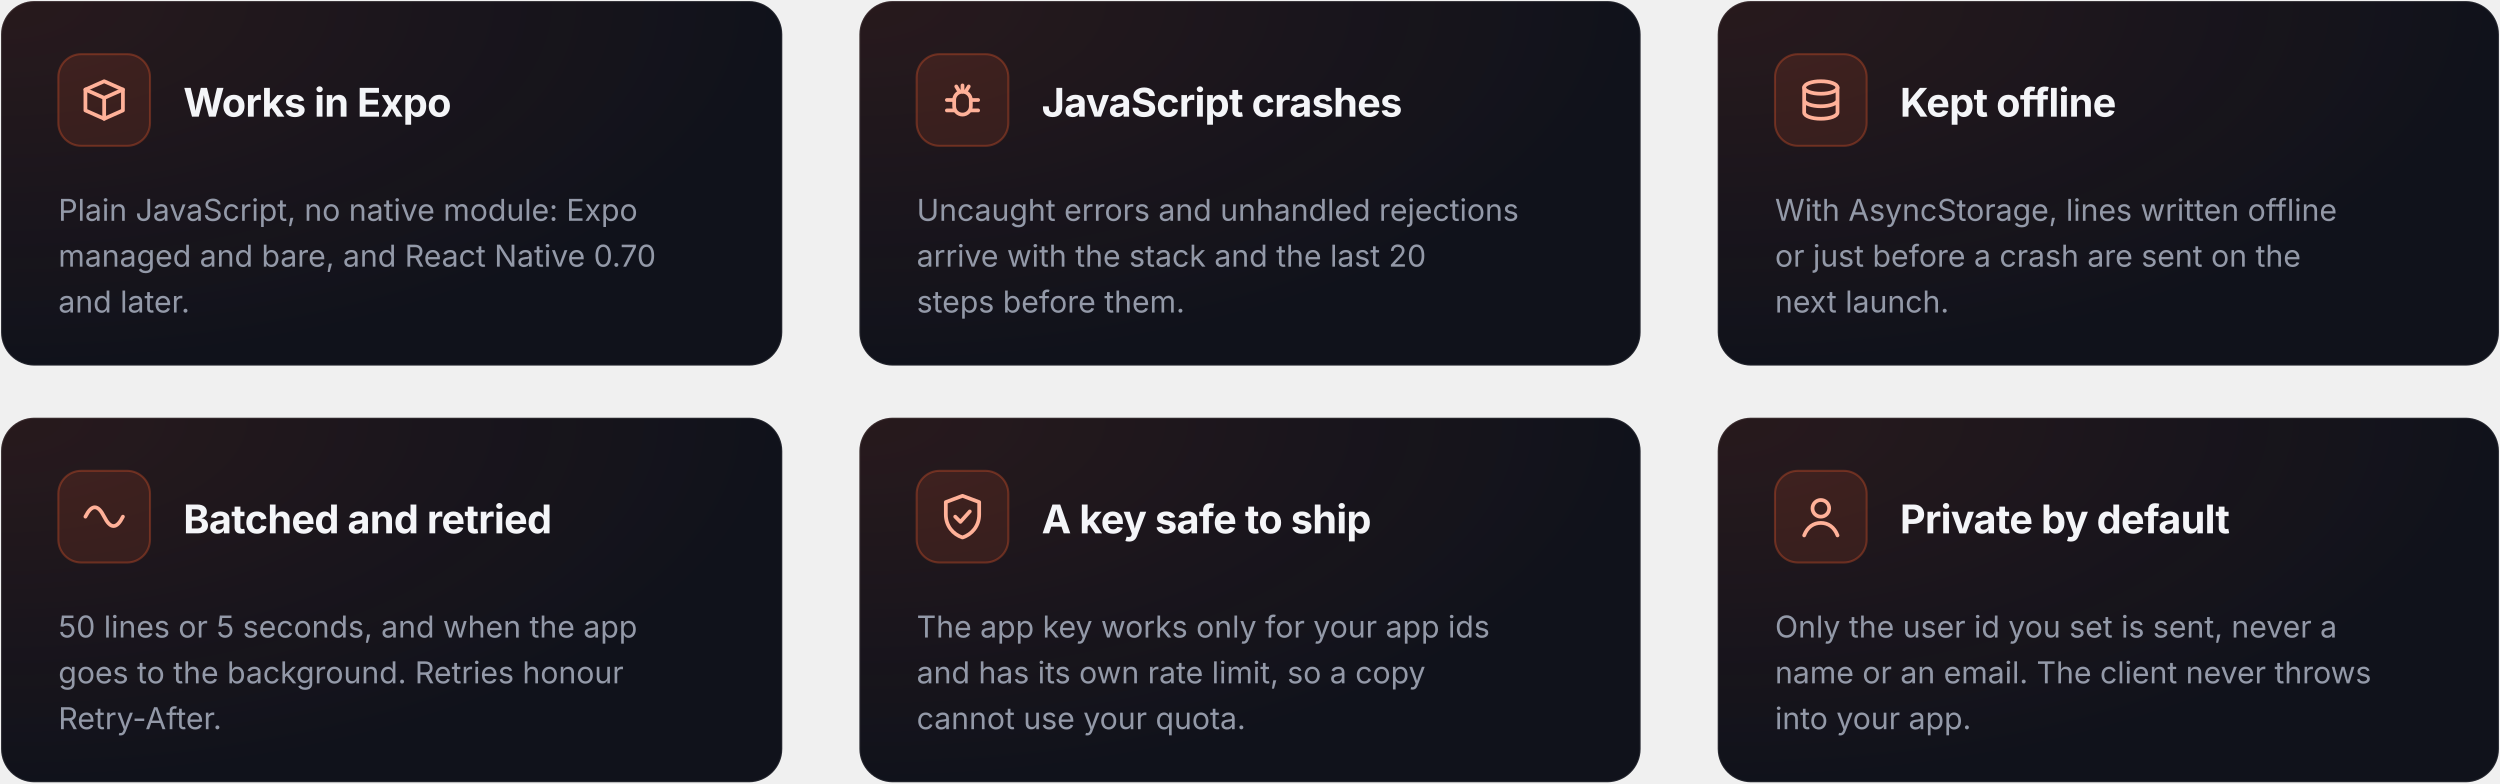
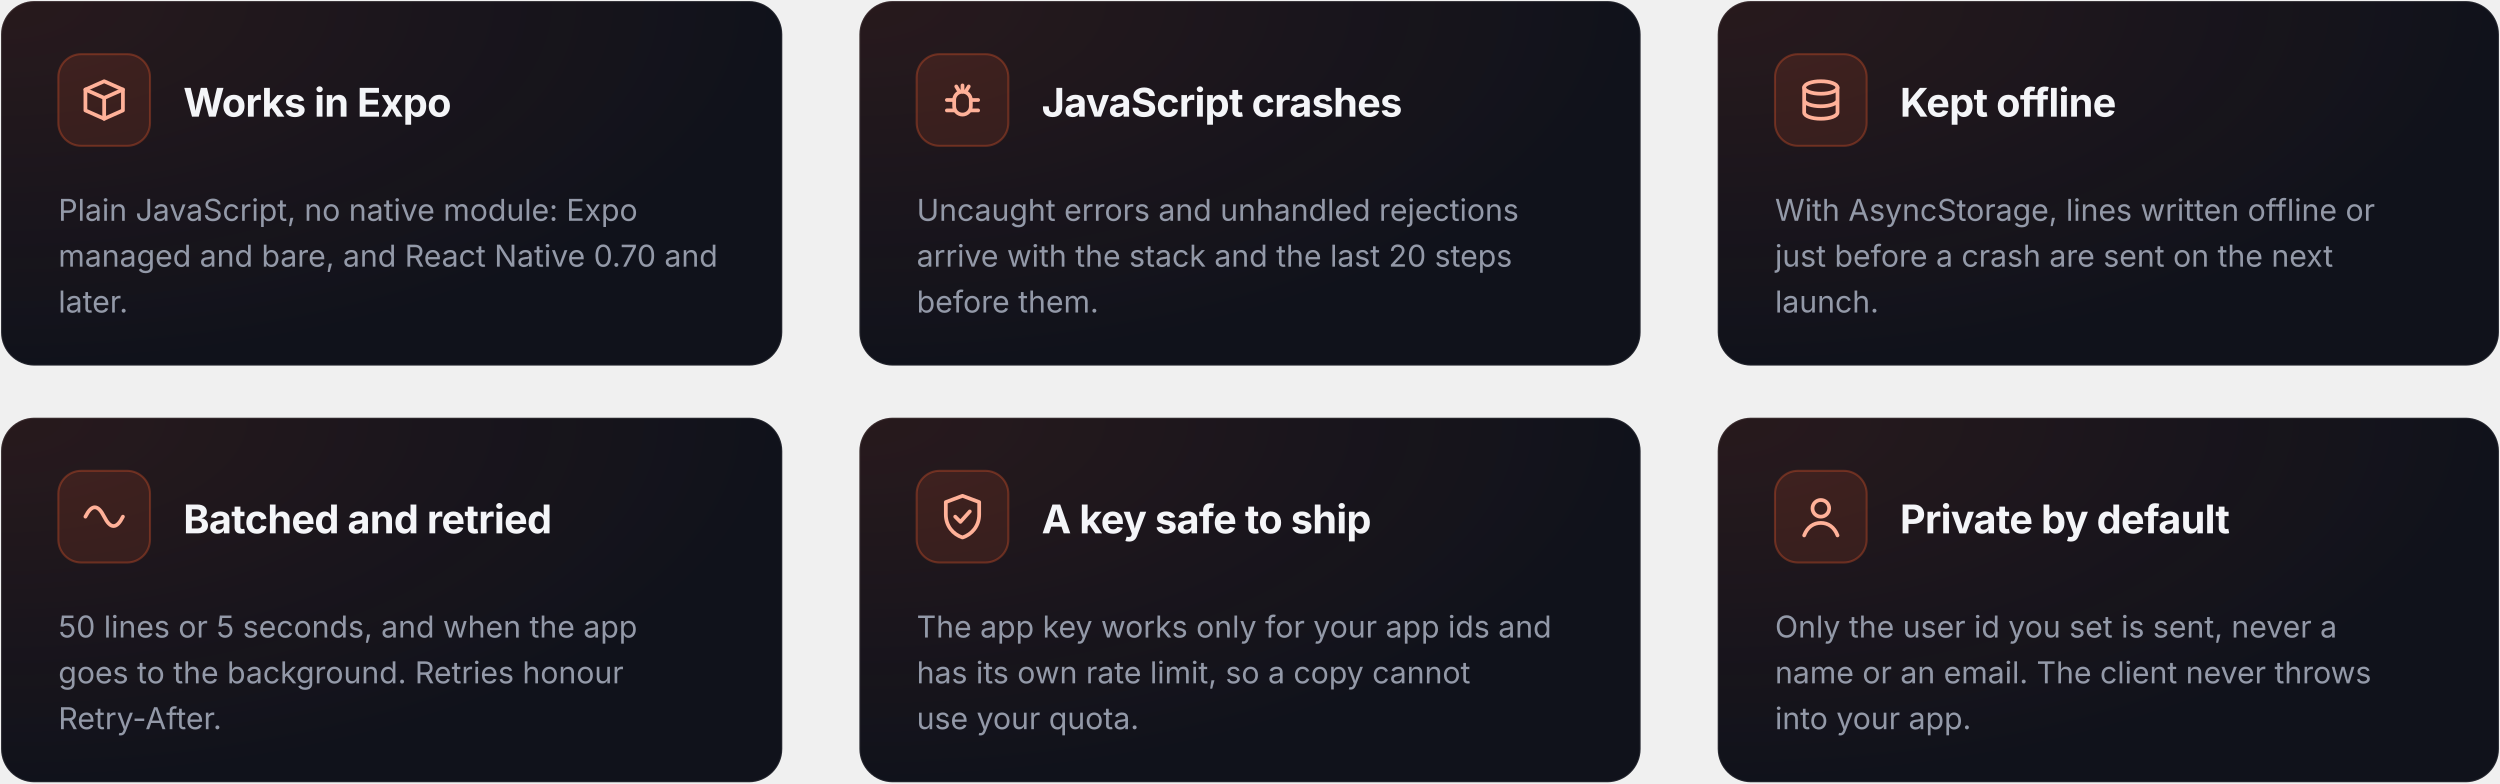
<svg xmlns="http://www.w3.org/2000/svg" width="1200" height="376" viewBox="0 0 1200 376" role="img" aria-label="Works in Expo: Plain JavaScript, no native module: Expo managed and bare, and React Native 0.70 and later.; JavaScript crashes: Uncaught errors and unhandled rejections arrive with the stack and the last 20 steps before them.; Kept offline: With AsyncStorage, lines written offline or just before a crash are sent on the next launch.; Batched and retried: 50 lines or 5 seconds, and when the app goes to the background. Retries honour Retry-After.; A key safe to ship: The app key works only for your app ids and has its own rate limit, so a copy cannot use your quota.; Private by default: Only the user id you set is sent, never a name or an email. The client never throws into your app.">
  <defs>
    <radialGradient id="glow" cx="0" cy="0" r="1">
      <stop offset="0" stop-color="#FF5F2E" stop-opacity="0.10" />
      <stop offset="1" stop-color="#FF5F2E" stop-opacity="0" />
    </radialGradient>
  </defs>
  <g font-family="ui-sans-serif, -apple-system, 'Segoe UI', Inter, Helvetica, Arial, sans-serif">
    <rect x="0.5" y="0.5" width="375" height="175" rx="16" fill="#10121B" stroke="#FFFFFF" stroke-opacity="0.09" />
    <rect x="0.5" y="0.5" width="375" height="175" rx="16" fill="url(#glow)" />
    <rect x="28" y="26" width="44" height="44" rx="11" fill="#FF5F2E" fill-opacity="0.12" stroke="#FF5F2E" stroke-opacity="0.30" />
    <g transform="translate(38 36) scale(1)" fill="none" stroke="#FFB199" stroke-width="1.8" stroke-linecap="round" stroke-linejoin="round" transform-origin="0 0">
      <path d="M3 7l9-4 9 4v10l-9 4-9-4z" />
      <path d="m3 7 9 4 9-4M12 11v10" />
    </g>
    <text x="88" y="56" font-size="19" font-weight="650" letter-spacing="-0.3" fill="#F4F5F8">Works in Expo</text>
    <text x="28" y="106" font-size="14.5" fill="#9399A8">Plain JavaScript, no native module: Expo</text>
-     <text x="28" y="128" font-size="14.5" fill="#9399A8">managed and bare, and React Native 0.70</text>
-     <text x="28" y="150" font-size="14.5" fill="#9399A8">and later.</text>
+     <text x="28" y="128" font-size="14.5" fill="#9399A8">managed and bare, and React Native 0.70 and</text>
+     <text x="28" y="150" font-size="14.5" fill="#9399A8">later.</text>
    <rect x="412.5" y="0.5" width="375" height="175" rx="16" fill="#10121B" stroke="#FFFFFF" stroke-opacity="0.09" />
    <rect x="412.5" y="0.5" width="375" height="175" rx="16" fill="url(#glow)" />
    <rect x="440" y="26" width="44" height="44" rx="11" fill="#FF5F2E" fill-opacity="0.12" stroke="#FF5F2E" stroke-opacity="0.30" />
    <g transform="translate(450 36) scale(1)" fill="none" stroke="#FFB199" stroke-width="1.8" stroke-linecap="round" stroke-linejoin="round" transform-origin="0 0">
      <rect x="8" y="8" width="8" height="11" rx="4" />
      <path d="M12 8V5M9 5.5 10.5 8M15 5.5 13.5 8M4.5 12H8M16 12h3.5M4.5 17H8M16 17h3.5" />
    </g>
    <text x="500" y="56" font-size="19" font-weight="650" letter-spacing="-0.3" fill="#F4F5F8">JavaScript crashes</text>
    <text x="440" y="106" font-size="14.5" fill="#9399A8">Uncaught errors and unhandled rejections</text>
-     <text x="440" y="128" font-size="14.5" fill="#9399A8">arrive with the stack and the last 20</text>
-     <text x="440" y="150" font-size="14.5" fill="#9399A8">steps before them.</text>
+     <text x="440" y="128" font-size="14.5" fill="#9399A8">arrive with the stack and the last 20 steps</text>
+     <text x="440" y="150" font-size="14.5" fill="#9399A8">before them.</text>
    <rect x="824.5" y="0.5" width="375" height="175" rx="16" fill="#10121B" stroke="#FFFFFF" stroke-opacity="0.09" />
    <rect x="824.5" y="0.5" width="375" height="175" rx="16" fill="url(#glow)" />
    <rect x="852" y="26" width="44" height="44" rx="11" fill="#FF5F2E" fill-opacity="0.12" stroke="#FF5F2E" stroke-opacity="0.30" />
    <g transform="translate(862 36) scale(1)" fill="none" stroke="#FFB199" stroke-width="1.8" stroke-linecap="round" stroke-linejoin="round" transform-origin="0 0">
      <ellipse cx="12" cy="6" rx="8" ry="3" />
      <path d="M4 6v12c0 1.7 3.6 3 8 3s8-1.3 8-3V6M4 12c0 1.7 3.6 3 8 3s8-1.3 8-3" />
    </g>
    <text x="912" y="56" font-size="19" font-weight="650" letter-spacing="-0.3" fill="#F4F5F8">Kept offline</text>
-     <text x="852" y="106" font-size="14.5" fill="#9399A8">With AsyncStorage, lines written offline</text>
-     <text x="852" y="128" font-size="14.5" fill="#9399A8">or just before a crash are sent on the</text>
-     <text x="852" y="150" font-size="14.5" fill="#9399A8">next launch.</text>
+     <text x="852" y="106" font-size="14.5" fill="#9399A8">With AsyncStorage, lines written offline or</text>
+     <text x="852" y="128" font-size="14.5" fill="#9399A8">just before a crash are sent on the next</text>
+     <text x="852" y="150" font-size="14.5" fill="#9399A8">launch.</text>
    <rect x="0.5" y="200.5" width="375" height="175" rx="16" fill="#10121B" stroke="#FFFFFF" stroke-opacity="0.09" />
    <rect x="0.5" y="200.5" width="375" height="175" rx="16" fill="url(#glow)" />
    <rect x="28" y="226" width="44" height="44" rx="11" fill="#FF5F2E" fill-opacity="0.12" stroke="#FF5F2E" stroke-opacity="0.30" />
    <g transform="translate(38 236) scale(1)" fill="none" stroke="#FFB199" stroke-width="1.8" stroke-linecap="round" stroke-linejoin="round" transform-origin="0 0">
      <path d="M3 12c3-6 6-6 9 0s6 6 9 0" />
    </g>
    <text x="88" y="256" font-size="19" font-weight="650" letter-spacing="-0.3" fill="#F4F5F8">Batched and retried</text>
    <text x="28" y="306" font-size="14.5" fill="#9399A8">50 lines or 5 seconds, and when the app</text>
    <text x="28" y="328" font-size="14.5" fill="#9399A8">goes to the background. Retries honour</text>
    <text x="28" y="350" font-size="14.5" fill="#9399A8">Retry-After.</text>
    <rect x="412.5" y="200.5" width="375" height="175" rx="16" fill="#10121B" stroke="#FFFFFF" stroke-opacity="0.09" />
    <rect x="412.5" y="200.5" width="375" height="175" rx="16" fill="url(#glow)" />
    <rect x="440" y="226" width="44" height="44" rx="11" fill="#FF5F2E" fill-opacity="0.12" stroke="#FF5F2E" stroke-opacity="0.30" />
    <g transform="translate(450 236) scale(1)" fill="none" stroke="#FFB199" stroke-width="1.8" stroke-linecap="round" stroke-linejoin="round" transform-origin="0 0">
      <path d="M12 2l8 3v6c0 5.5-3.5 9.5-8 11-4.5-1.5-8-5.5-8-11V5z" />
      <path d="m8.5 12 2.5 2.5 4.5-5" />
    </g>
    <text x="500" y="256" font-size="19" font-weight="650" letter-spacing="-0.3" fill="#F4F5F8">A key safe to ship</text>
-     <text x="440" y="306" font-size="14.5" fill="#9399A8">The app key works only for your app ids</text>
-     <text x="440" y="328" font-size="14.5" fill="#9399A8">and has its own rate limit, so a copy</text>
-     <text x="440" y="350" font-size="14.5" fill="#9399A8">cannot use your quota.</text>
+     <text x="440" y="306" font-size="14.5" fill="#9399A8">The app key works only for your app ids and</text>
+     <text x="440" y="328" font-size="14.5" fill="#9399A8">has its own rate limit, so a copy cannot</text>
+     <text x="440" y="350" font-size="14.5" fill="#9399A8">use your quota.</text>
    <rect x="824.5" y="200.5" width="375" height="175" rx="16" fill="#10121B" stroke="#FFFFFF" stroke-opacity="0.09" />
    <rect x="824.5" y="200.5" width="375" height="175" rx="16" fill="url(#glow)" />
    <rect x="852" y="226" width="44" height="44" rx="11" fill="#FF5F2E" fill-opacity="0.12" stroke="#FF5F2E" stroke-opacity="0.30" />
    <g transform="translate(862 236) scale(1)" fill="none" stroke="#FFB199" stroke-width="1.8" stroke-linecap="round" stroke-linejoin="round" transform-origin="0 0">
      <circle cx="12" cy="8" r="4" />
      <path d="M4 21c1.5-4 4.5-6 8-6s6.5 2 8 6" />
    </g>
    <text x="912" y="256" font-size="19" font-weight="650" letter-spacing="-0.3" fill="#F4F5F8">Private by default</text>
    <text x="852" y="306" font-size="14.5" fill="#9399A8">Only the user id you set is sent, never a</text>
    <text x="852" y="328" font-size="14.5" fill="#9399A8">name or an email. The client never throws</text>
    <text x="852" y="350" font-size="14.5" fill="#9399A8">into your app.</text>
  </g>
</svg>
